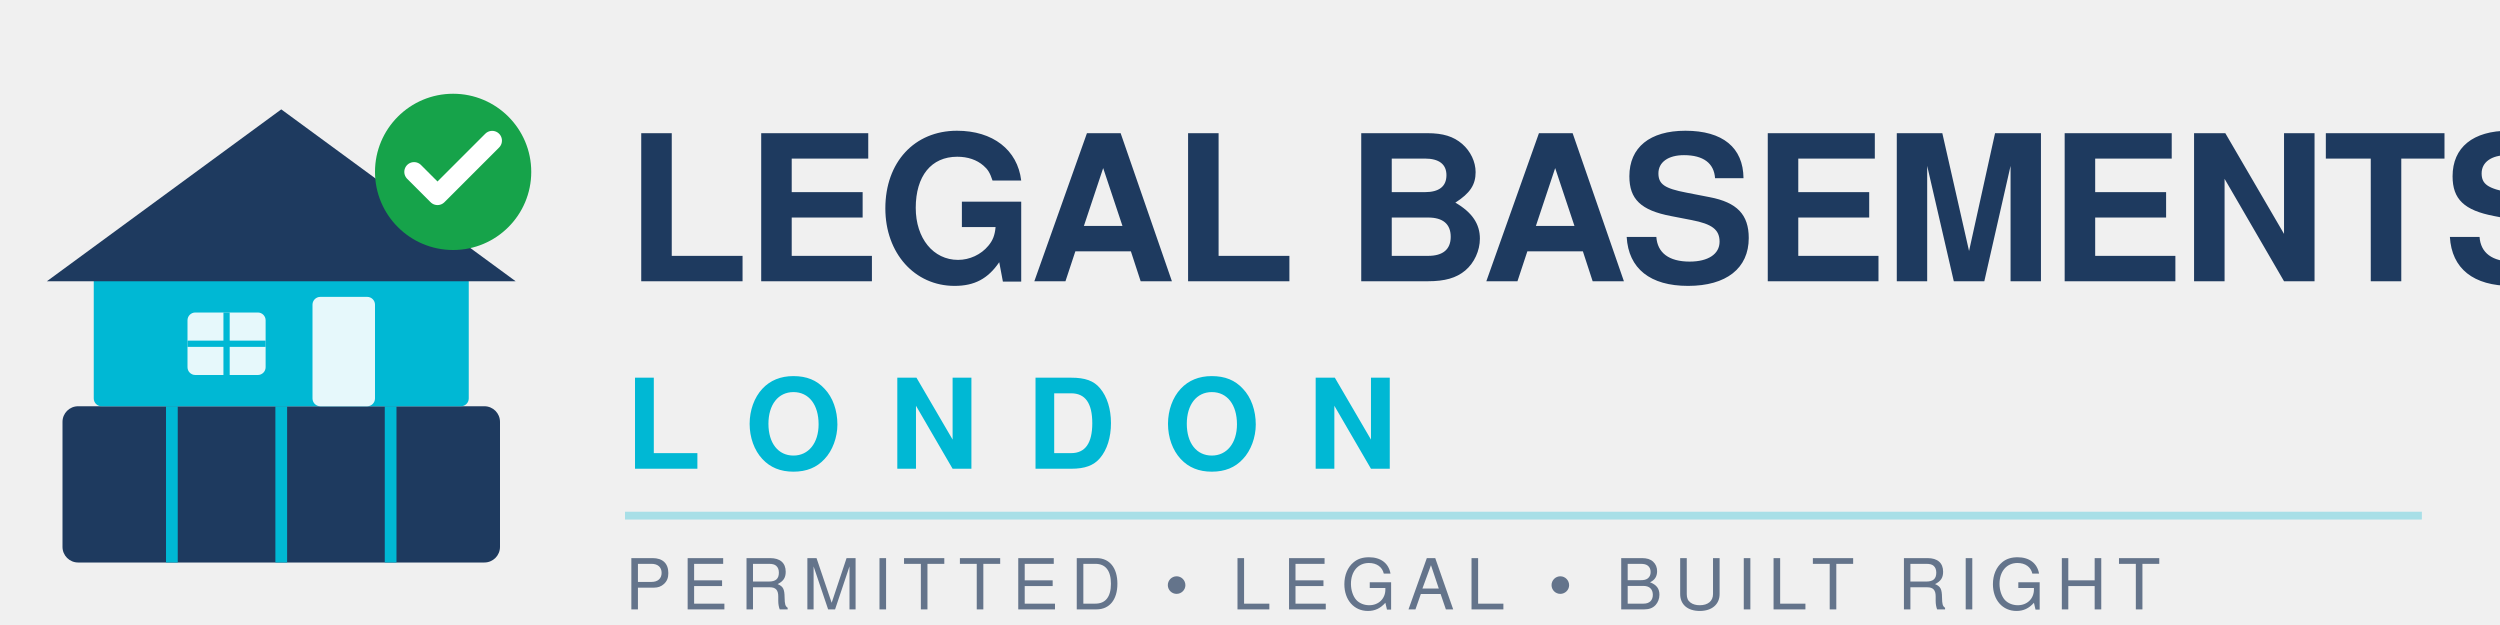
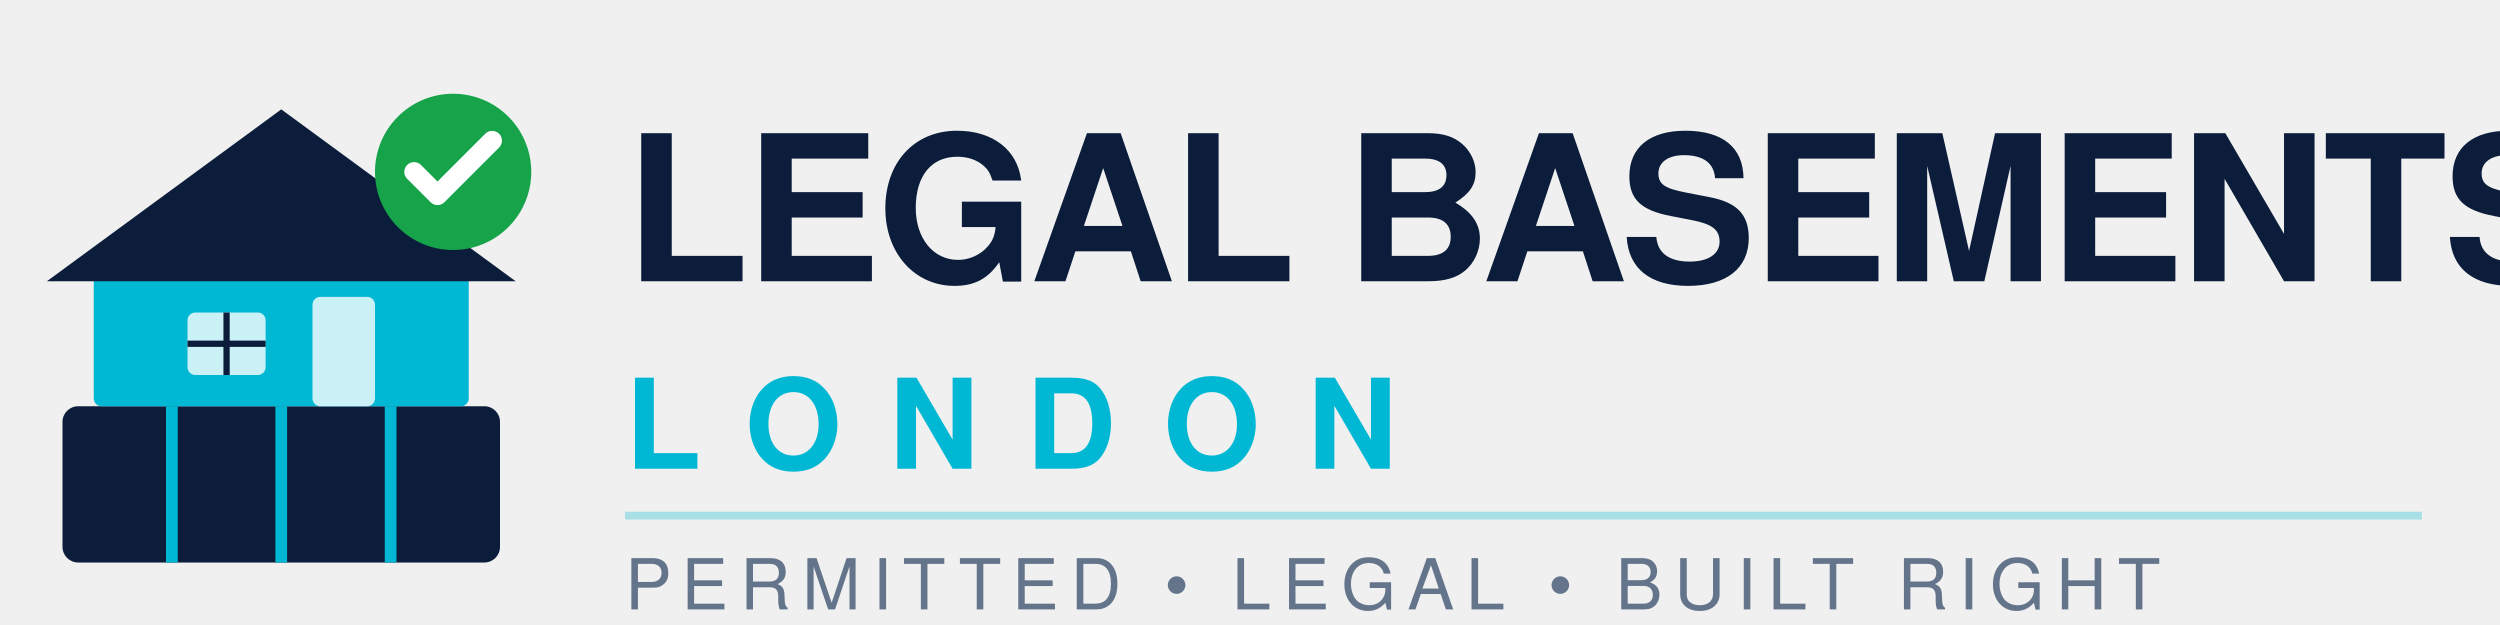
<svg xmlns="http://www.w3.org/2000/svg" viewBox="0 0 320 80" fill="none">
  <g transform="translate(0, 8)">
-     <rect x="8" y="44" width="56" height="20" rx="2" fill="#1e3a5f" />
+     <rect x="8" y="44" width="56" height="20" rx="2" fill="#0B1D3A" />
    <line x1="22" y1="44" x2="22" y2="64" stroke="#00B8D4" stroke-width="1.5" />
    <line x1="36" y1="44" x2="36" y2="64" stroke="#00B8D4" stroke-width="1.5" />
    <line x1="50" y1="44" x2="50" y2="64" stroke="#00B8D4" stroke-width="1.5" />
    <rect x="12" y="26" width="48" height="18" rx="1" fill="#00B8D4" />
-     <polygon points="6,28 36,6 66,28" fill="#1e3a5f" />
-     <rect x="24" y="32" width="10" height="8" rx="1" fill="white" opacity="0.9" />
-     <line x1="29" y1="32" x2="29" y2="40" stroke="#00B8D4" stroke-width="0.8" />
-     <line x1="24" y1="36" x2="34" y2="36" stroke="#00B8D4" stroke-width="0.8" />
-     <rect x="40" y="30" width="8" height="14" rx="1" fill="white" opacity="0.9" />
+     <polygon points="6,28 36,6 66,28" fill="#0B1D3A" />
+     <rect x="24" y="32" width="10" height="8" rx="1" fill="#E0F7FA" opacity="0.9" />
+     <line x1="29" y1="32" x2="29" y2="40" stroke="#0B1D3A" stroke-width="0.8" />
+     <line x1="24" y1="36" x2="34" y2="36" stroke="#0B1D3A" stroke-width="0.8" />
+     <rect x="40" y="30" width="8" height="14" rx="1" fill="#E0F7FA" opacity="0.9" />
    <circle cx="58" cy="14" r="10" fill="#16a34a" />
    <polyline points="53,14 56,17 63,10" stroke="white" stroke-width="2.5" stroke-linecap="round" stroke-linejoin="round" fill="none" />
  </g>
  <g transform="translate(80, 0)">
-     <text x="0" y="36" font-family="system-ui, -apple-system, 'Segoe UI', Helvetica, Arial, sans-serif" font-size="26" font-weight="800" fill="#1e3a5f" letter-spacing="-0.5">LEGAL BASEMENTS</text>
+     <text x="0" y="36" font-family="system-ui, -apple-system, 'Segoe UI', Helvetica, Arial, sans-serif" font-size="26" font-weight="800" fill="#0B1D3A" letter-spacing="-0.5">LEGAL BASEMENTS</text>
    <text x="0" y="60" font-family="system-ui, -apple-system, 'Segoe UI', Helvetica, Arial, sans-serif" font-size="16" font-weight="600" fill="#00B8D4" letter-spacing="6">LONDON</text>
    <line x1="0" y1="66" x2="230" y2="66" stroke="#00B8D4" stroke-width="1" opacity="0.3" />
    <text x="0" y="78" font-family="system-ui, -apple-system, 'Segoe UI', Helvetica, Arial, sans-serif" font-size="9" font-weight="500" fill="#64748b" letter-spacing="1.5">PERMITTED • LEGAL • BUILT RIGHT</text>
  </g>
</svg>
